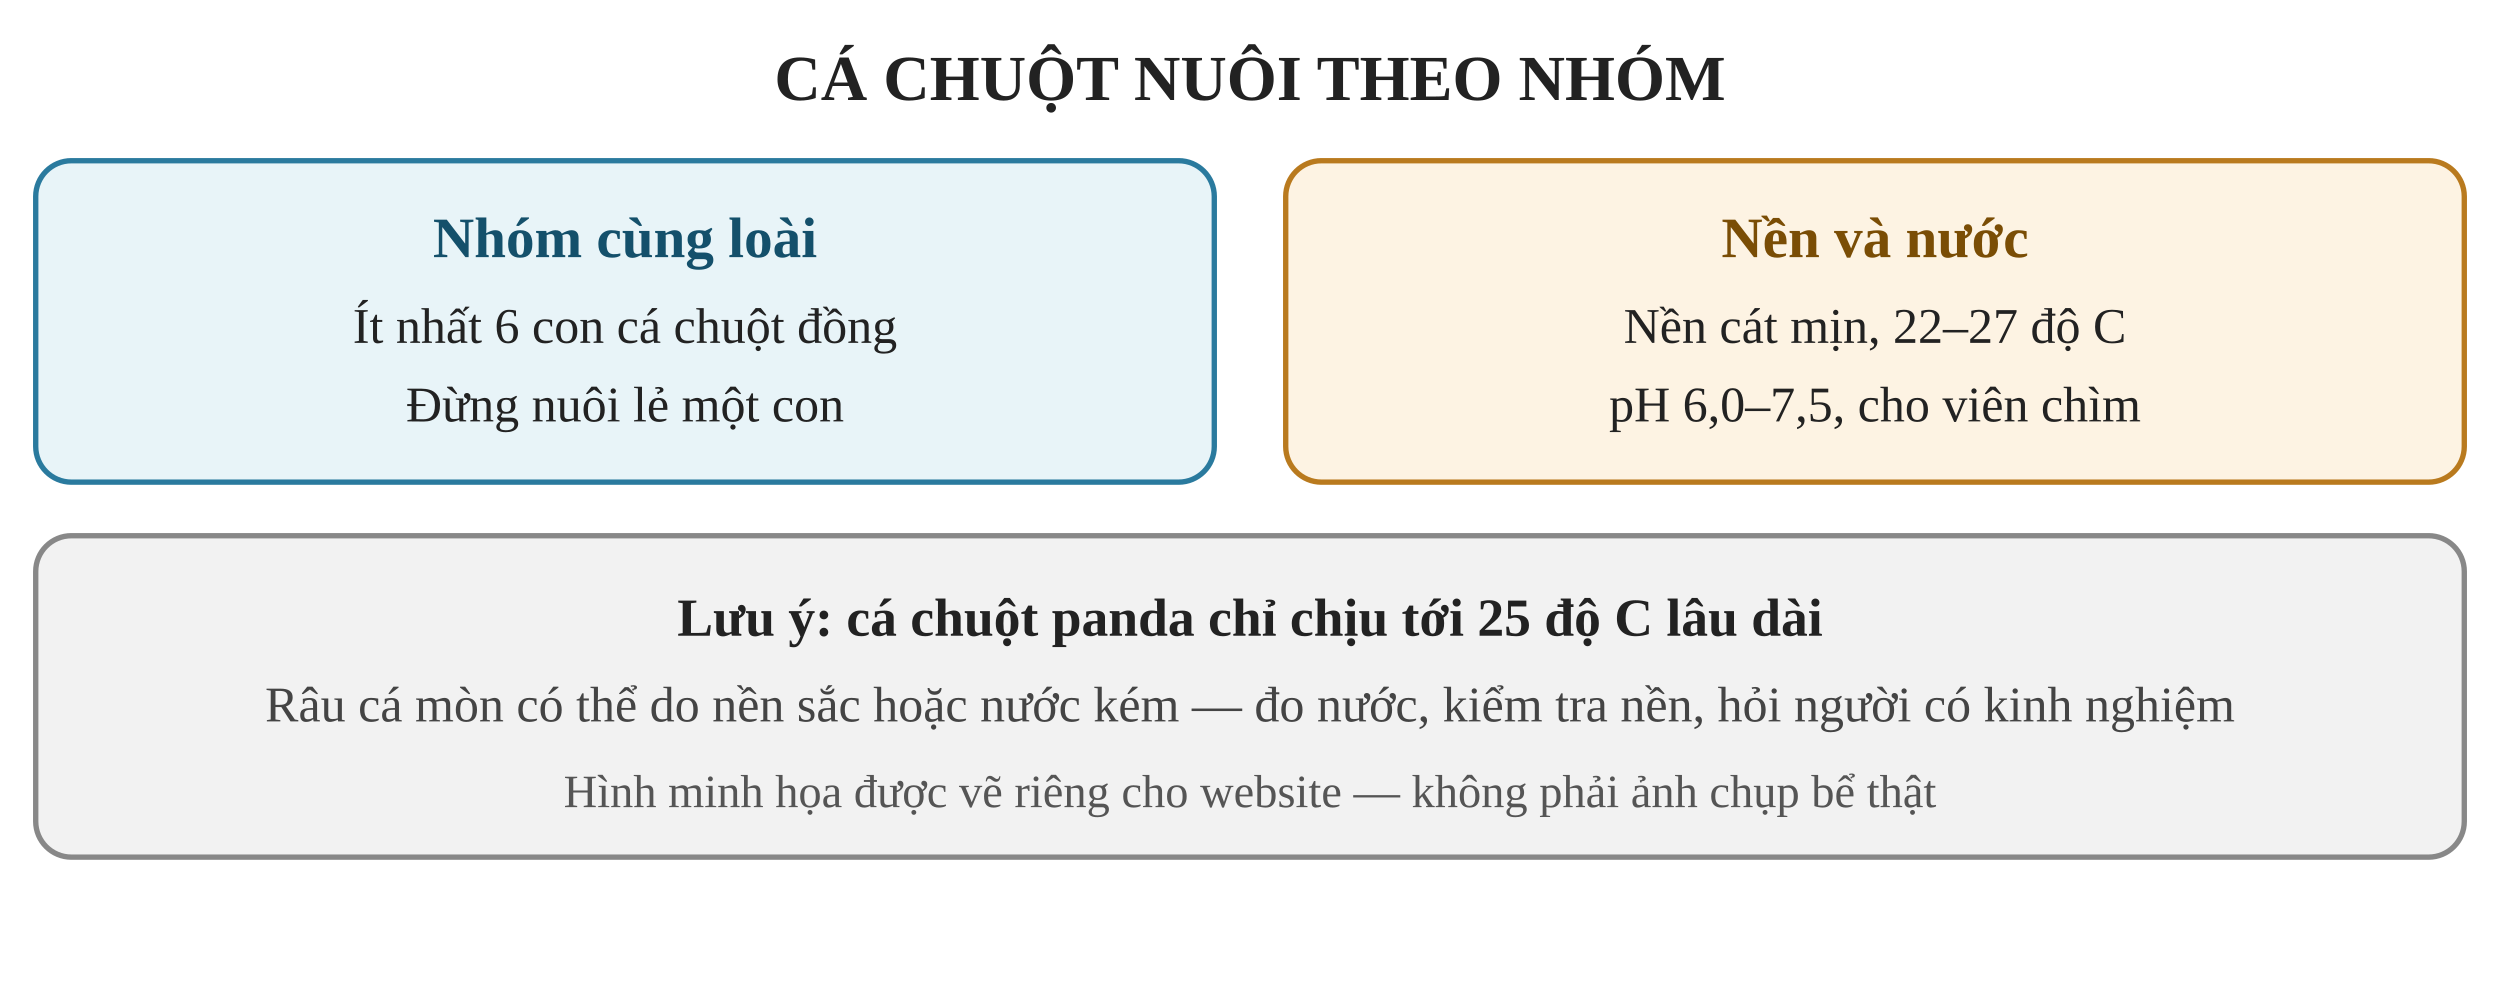
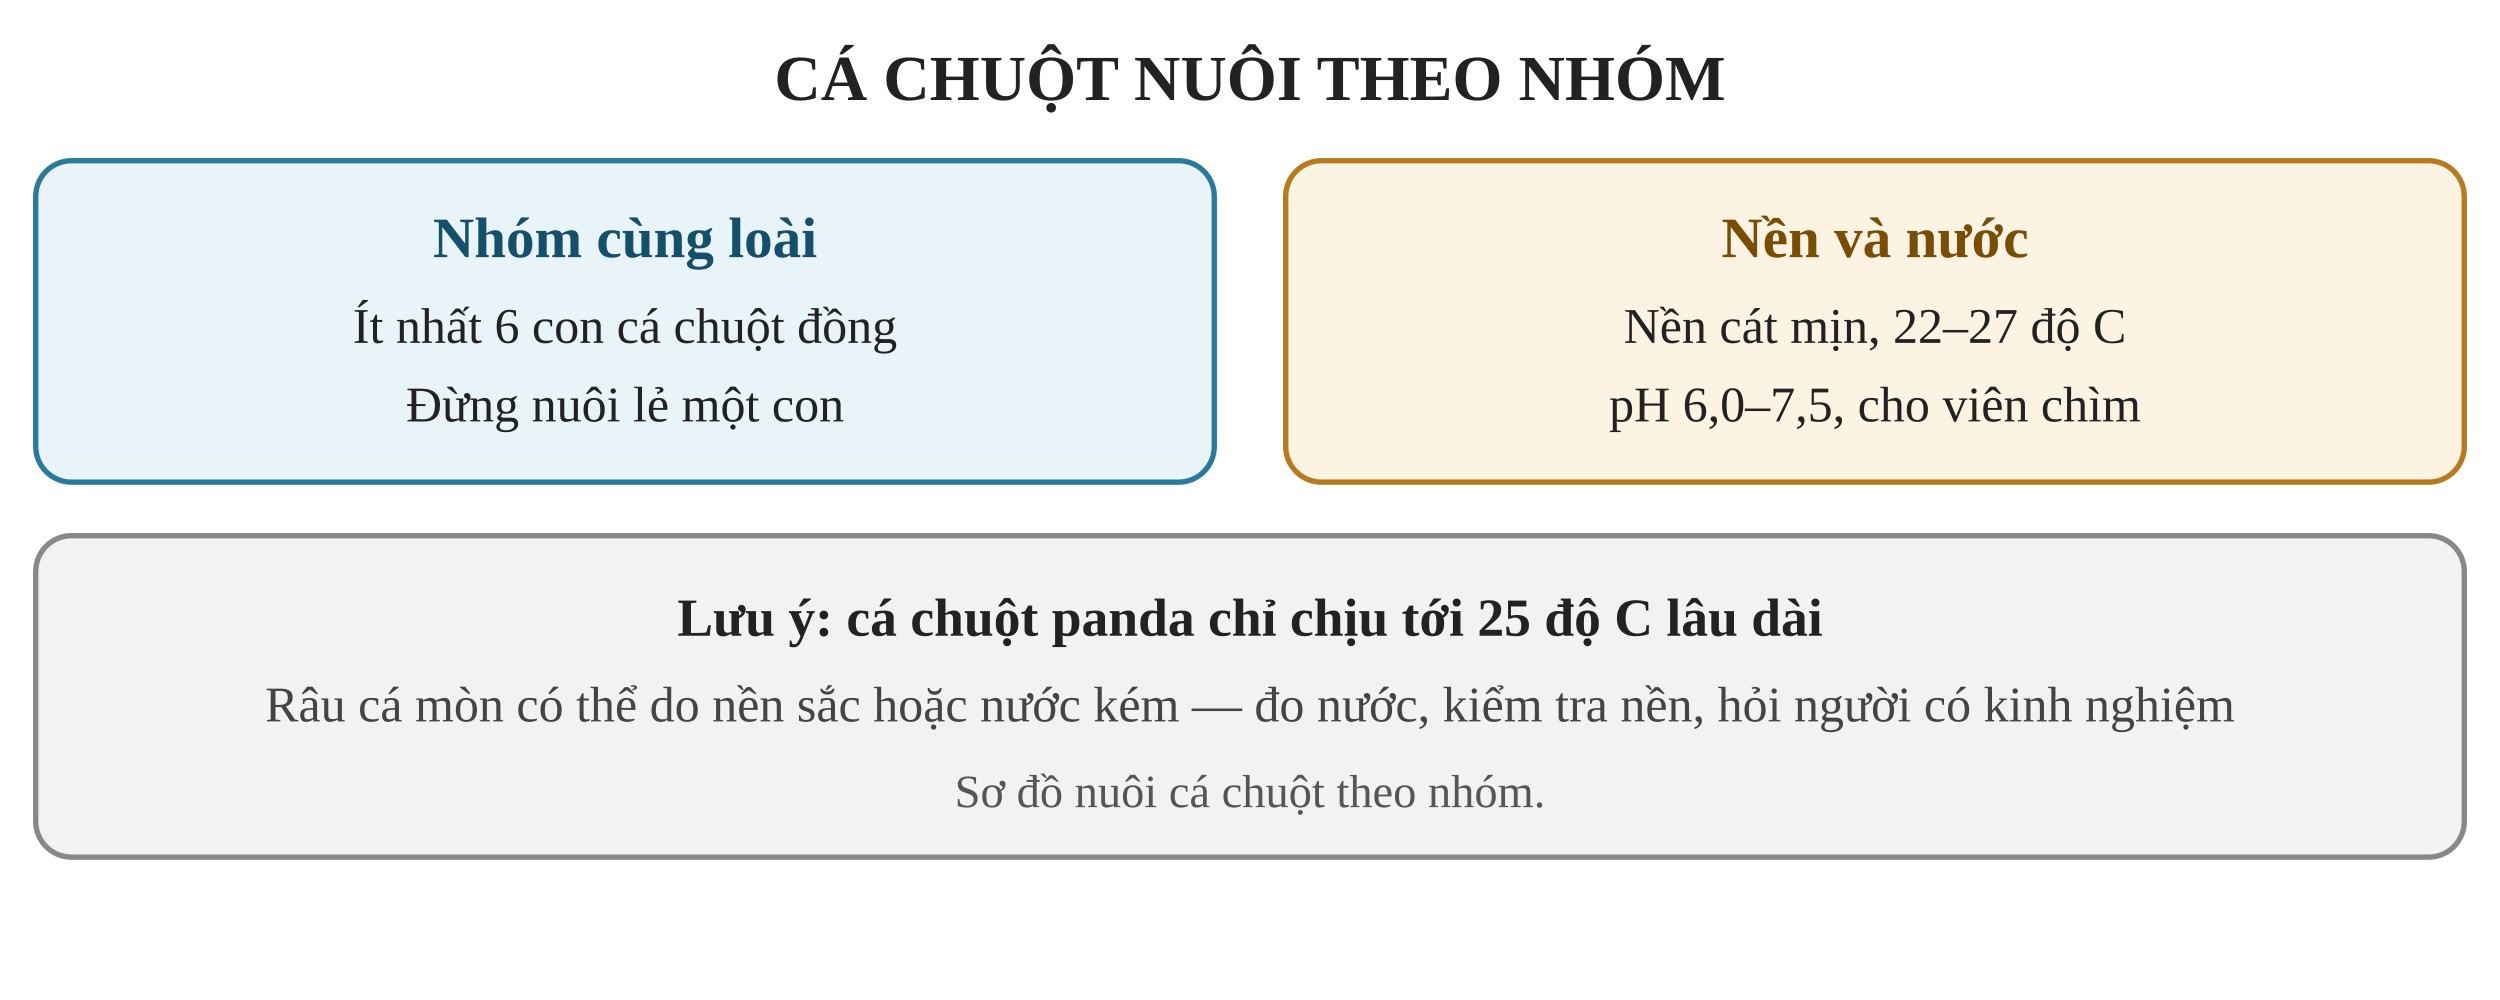
<svg xmlns="http://www.w3.org/2000/svg" width="700" height="280" viewBox="0 0 700 280" role="img">
  <text x="350" y="28" text-anchor="middle" font-size="18" font-weight="bold" fill="#222">CÁ CHUỘT NUÔI THEO NHÓM</text>
  <rect x="10" y="45" width="330" height="90" rx="10" fill="#e8f4f8" stroke="#2a7a9e" stroke-width="1.5" />
  <text x="175" y="72" text-anchor="middle" font-size="16" font-weight="bold" fill="#14506b">Nhóm cùng loài</text>
  <text x="175" y="96" text-anchor="middle" font-size="14" fill="#222">Ít nhất 6 con cá chuột đồng</text>
  <text x="175" y="118" text-anchor="middle" font-size="14" fill="#222">Đừng nuôi lẻ một con</text>
  <rect x="360" y="45" width="330" height="90" rx="10" fill="#fdf3e3" stroke="#b97a1e" stroke-width="1.5" />
  <text x="525" y="72" text-anchor="middle" font-size="16" font-weight="bold" fill="#7a4d05">Nền và nước</text>
  <text x="525" y="96" text-anchor="middle" font-size="14" fill="#222">Nền cát mịn, 22–27 độ C</text>
  <text x="525" y="118" text-anchor="middle" font-size="14" fill="#222">pH 6,0–7,5, cho viên chìm</text>
  <rect x="10" y="150" width="680" height="90" rx="10" fill="#f2f2f2" stroke="#888" stroke-width="1.5" />
  <text x="350" y="178" text-anchor="middle" font-size="15" font-weight="bold" fill="#222">Lưu ý: cá chuột panda chỉ chịu tới 25 độ C lâu dài</text>
  <text x="350" y="202" text-anchor="middle" font-size="14" fill="#444">Râu cá mòn có thể do nền sắc hoặc nước kém — đo nước, kiểm tra nền, hỏi người có kinh nghiệm</text>
-   <text x="350" y="226" text-anchor="middle" font-size="13" fill="#555">Hình minh họa được vẽ riêng cho website — không phải ảnh chụp bể thật</text>
+   <text x="350" y="226" text-anchor="middle" font-size="13" fill="#555">Sơ đồ nuôi cá chuột theo nhóm.</text>
</svg>
